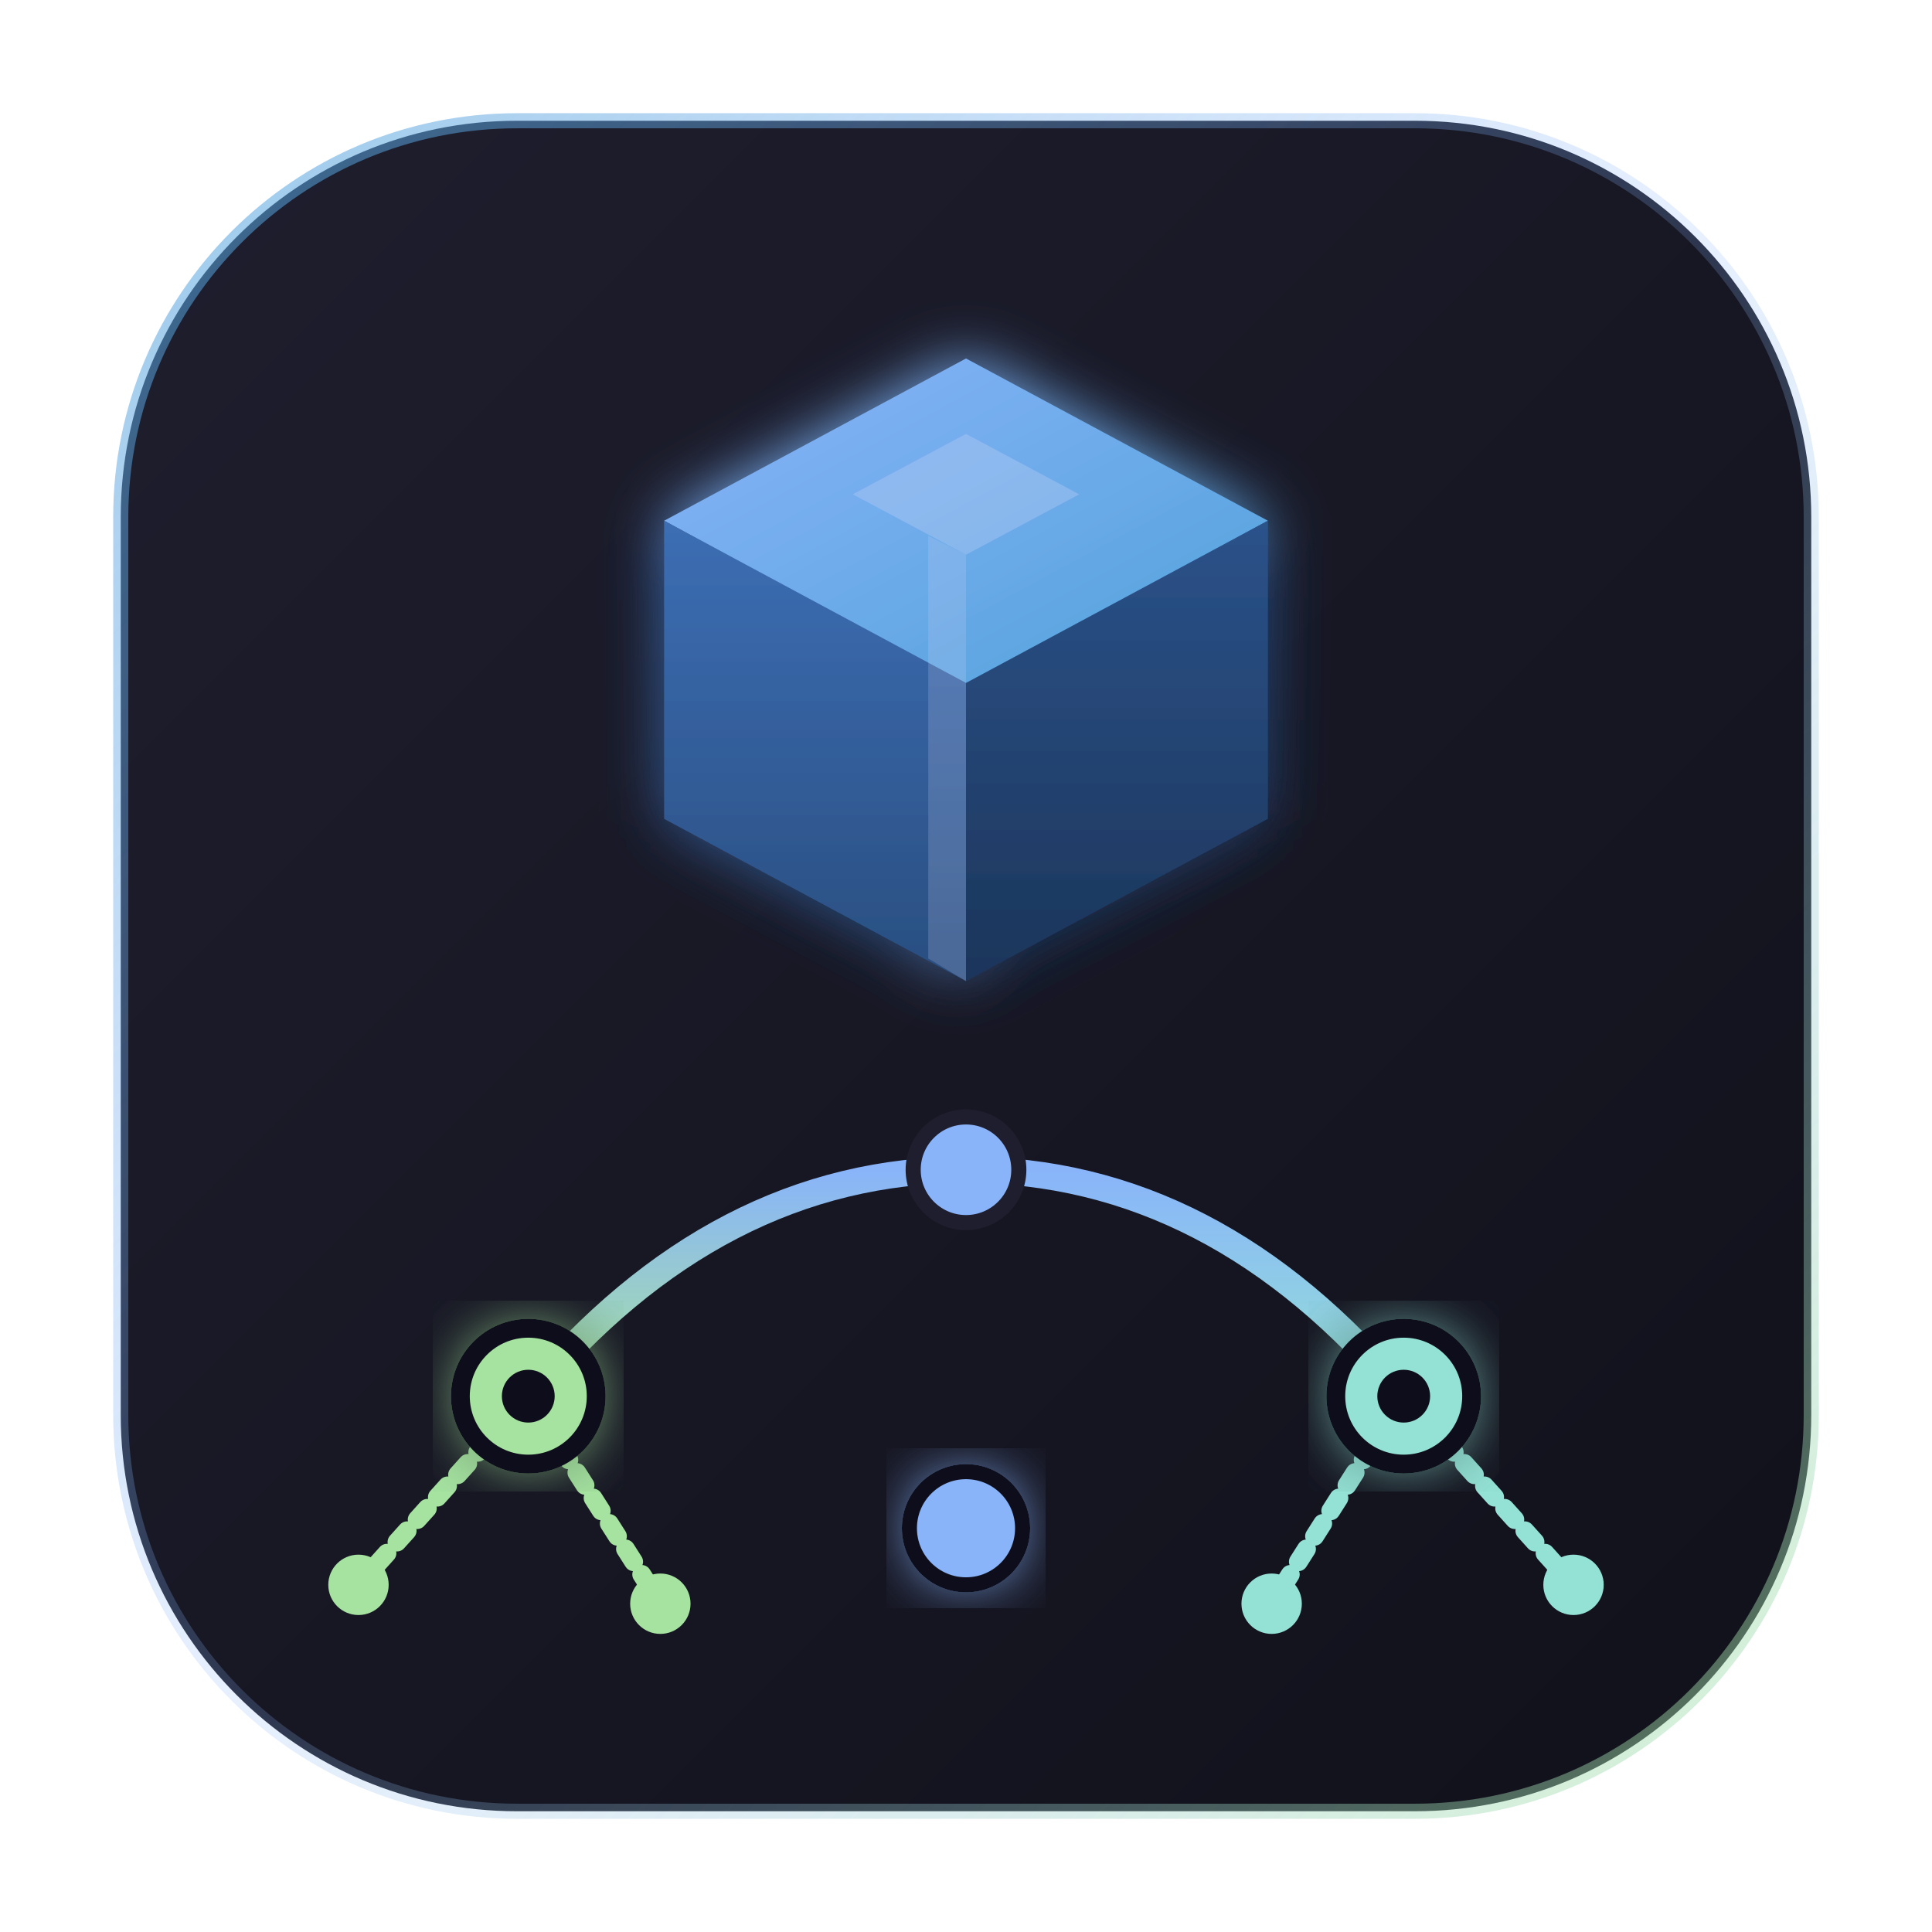
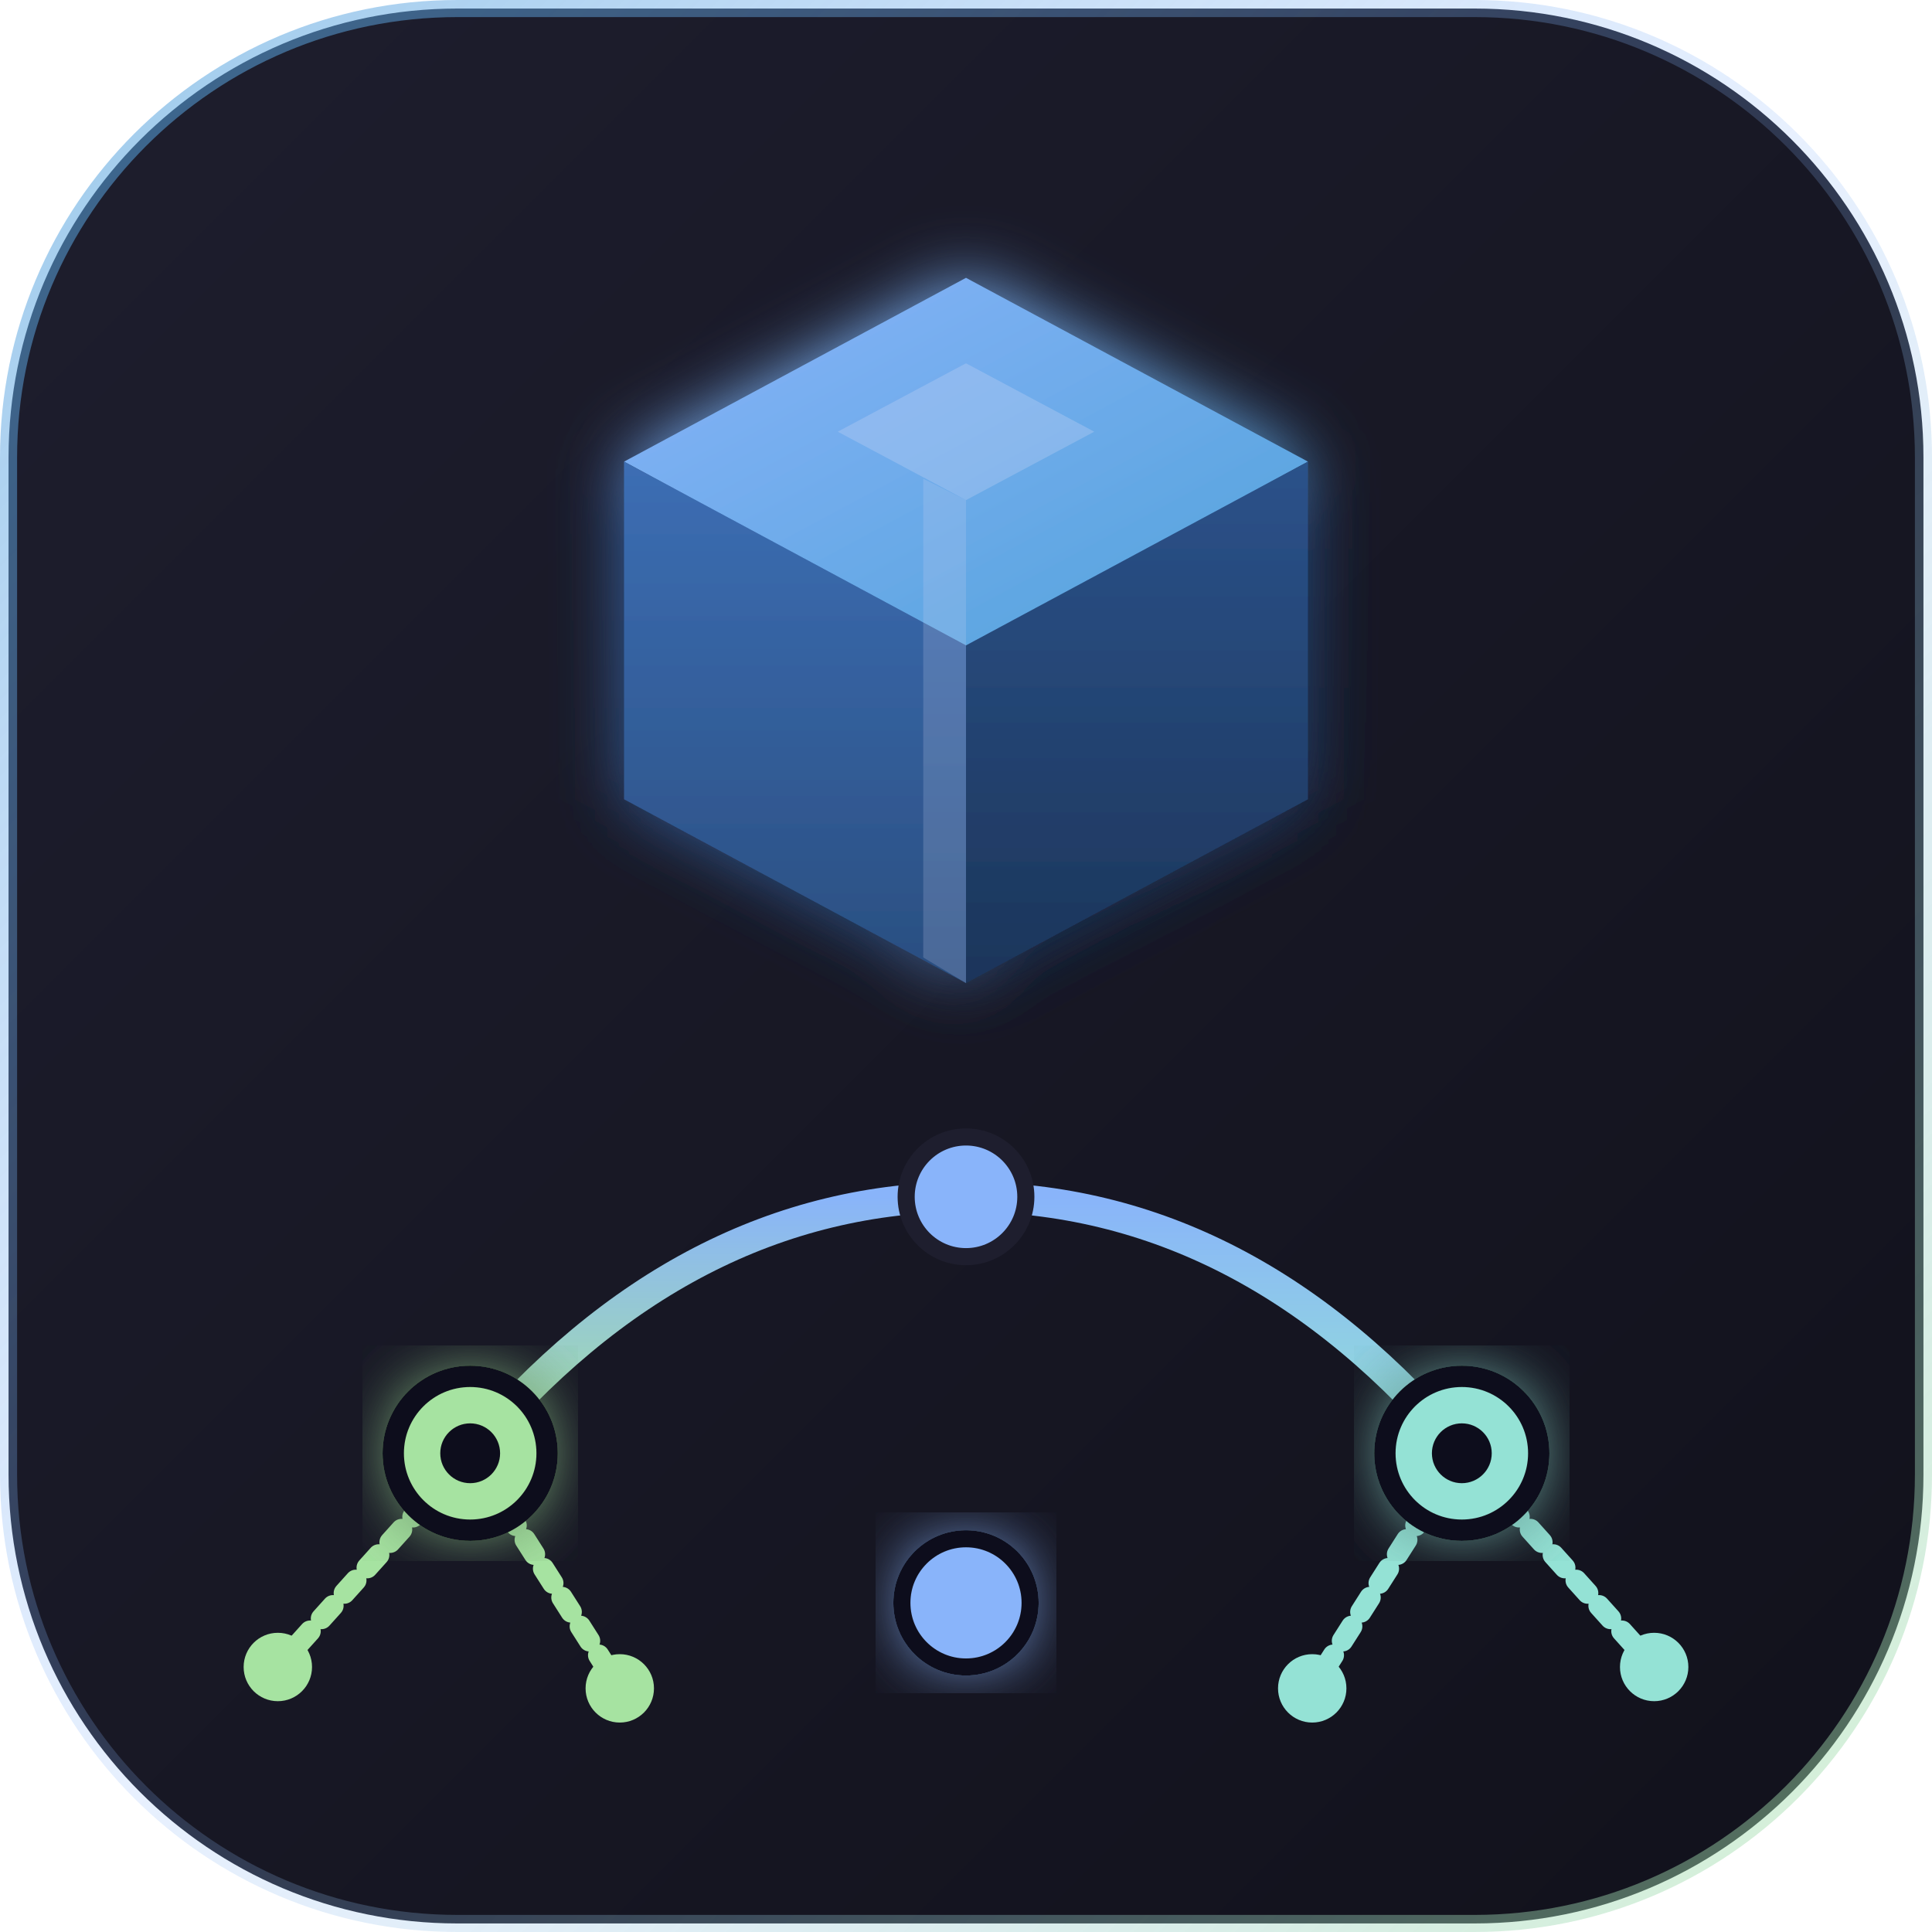
- <svg xmlns="http://www.w3.org/2000/svg" viewBox="0 0 512 512" width="512" height="512">
+ <svg xmlns="http://www.w3.org/2000/svg" viewBox="30 30 452 452">
  <defs>
    <linearGradient id="bgGrad" x1="0%" y1="0%" x2="100%" y2="100%">
      <stop offset="0%" stop-color="#1e1e2e" />
      <stop offset="100%" stop-color="#11111b" />
    </linearGradient>
    <linearGradient id="borderGrad" x1="0%" y1="0%" x2="100%" y2="100%">
      <stop offset="0%" stop-color="#51a2da" stop-opacity="0.6" />
      <stop offset="50%" stop-color="#89b4fa" stop-opacity="0.2" />
      <stop offset="100%" stop-color="#a6e3a1" stop-opacity="0.5" />
    </linearGradient>
    <linearGradient id="pkgTop" x1="0%" y1="0%" x2="100%" y2="100%">
      <stop offset="0%" stop-color="#89b4fa" />
      <stop offset="100%" stop-color="#51a2da" />
    </linearGradient>
    <linearGradient id="pkgLeft" x1="0%" y1="0%" x2="0%" y2="100%">
      <stop offset="0%" stop-color="#3c6eb4" />
      <stop offset="100%" stop-color="#2a4e80" />
    </linearGradient>
    <linearGradient id="pkgRight" x1="0%" y1="0%" x2="0%" y2="100%">
      <stop offset="0%" stop-color="#2b528a" />
      <stop offset="100%" stop-color="#1c355a" />
    </linearGradient>
    <linearGradient id="branchGrad1" x1="0%" y1="0%" x2="0%" y2="100%">
      <stop offset="0%" stop-color="#89b4fa" />
      <stop offset="100%" stop-color="#a6e3a1" />
    </linearGradient>
    <linearGradient id="branchGrad2" x1="0%" y1="0%" x2="0%" y2="100%">
      <stop offset="0%" stop-color="#89b4fa" />
      <stop offset="100%" stop-color="#94e2d5" />
    </linearGradient>
    <filter id="glow" x="-20%" y="-20%" width="140%" height="140%">
      <feGaussianBlur stdDeviation="8" result="blur" />
      <feComposite in="SourceGraphic" in2="blur" operator="over" />
    </filter>
  </defs>
  <rect x="32" y="32" width="448" height="448" rx="105" fill="url(#bgGrad)" />
  <rect x="32" y="32" width="448" height="448" rx="105" fill="none" stroke="url(#borderGrad)" stroke-width="4" />
  <g stroke-linecap="round" stroke-linejoin="round">
    <path d="M 256 220 L 256 310" stroke="url(#branchGrad1)" stroke-width="7" stroke-dasharray="8 6" />
    <path d="M 256 310 Q 190 310 140 370" fill="none" stroke="url(#branchGrad1)" stroke-width="7" />
    <path d="M 256 310 Q 322 310 372 370" fill="none" stroke="url(#branchGrad2)" stroke-width="7" />
    <path d="M 256 310 L 256 405" stroke="url(#branchGrad1)" stroke-width="7" />
    <path d="M 140 370 L 95 420" stroke="#a6e3a1" stroke-width="5" stroke-dasharray="4 4" />
    <path d="M 140 370 L 175 425" stroke="#a6e3a1" stroke-width="5" stroke-dasharray="4 4" />
    <path d="M 372 370 L 337 425" stroke="#94e2d5" stroke-width="5" stroke-dasharray="4 4" />
    <path d="M 372 370 L 417 420" stroke="#94e2d5" stroke-width="5" stroke-dasharray="4 4" />
  </g>
  <g id="PackageBox" filter="url(#glow)">
    <polygon points="256,95 336,138 256,181 176,138" fill="url(#pkgTop)" />
    <polygon points="176,138 256,181 256,260 176,217" fill="url(#pkgLeft)" />
    <polygon points="256,181 336,138 336,217 256,260" fill="url(#pkgRight)" />
    <polygon points="256,115 286,131 256,147 226,131" fill="#cdd6f4" fill-opacity="0.3" />
    <polygon points="246,142 256,147 256,260 246,254" fill="#cdd6f4" fill-opacity="0.2" />
  </g>
  <circle cx="256" cy="310" r="14" fill="#89b4fa" stroke="#1e1e2e" stroke-width="4" />
  <g filter="url(#glow)">
    <circle cx="140" cy="370" r="18" fill="#a6e3a1" stroke="#11111b" stroke-width="5" />
    <circle cx="140" cy="370" r="7" fill="#11111b" />
  </g>
  <g filter="url(#glow)">
    <circle cx="372" cy="370" r="18" fill="#94e2d5" stroke="#11111b" stroke-width="5" />
    <circle cx="372" cy="370" r="7" fill="#11111b" />
  </g>
  <g filter="url(#glow)">
    <circle cx="256" cy="405" r="15" fill="#89b4fa" stroke="#11111b" stroke-width="4" />
  </g>
  <circle cx="95" cy="420" r="8" fill="#a6e3a1" />
  <circle cx="175" cy="425" r="8" fill="#a6e3a1" />
  <circle cx="337" cy="425" r="8" fill="#94e2d5" />
  <circle cx="417" cy="420" r="8" fill="#94e2d5" />
</svg>
